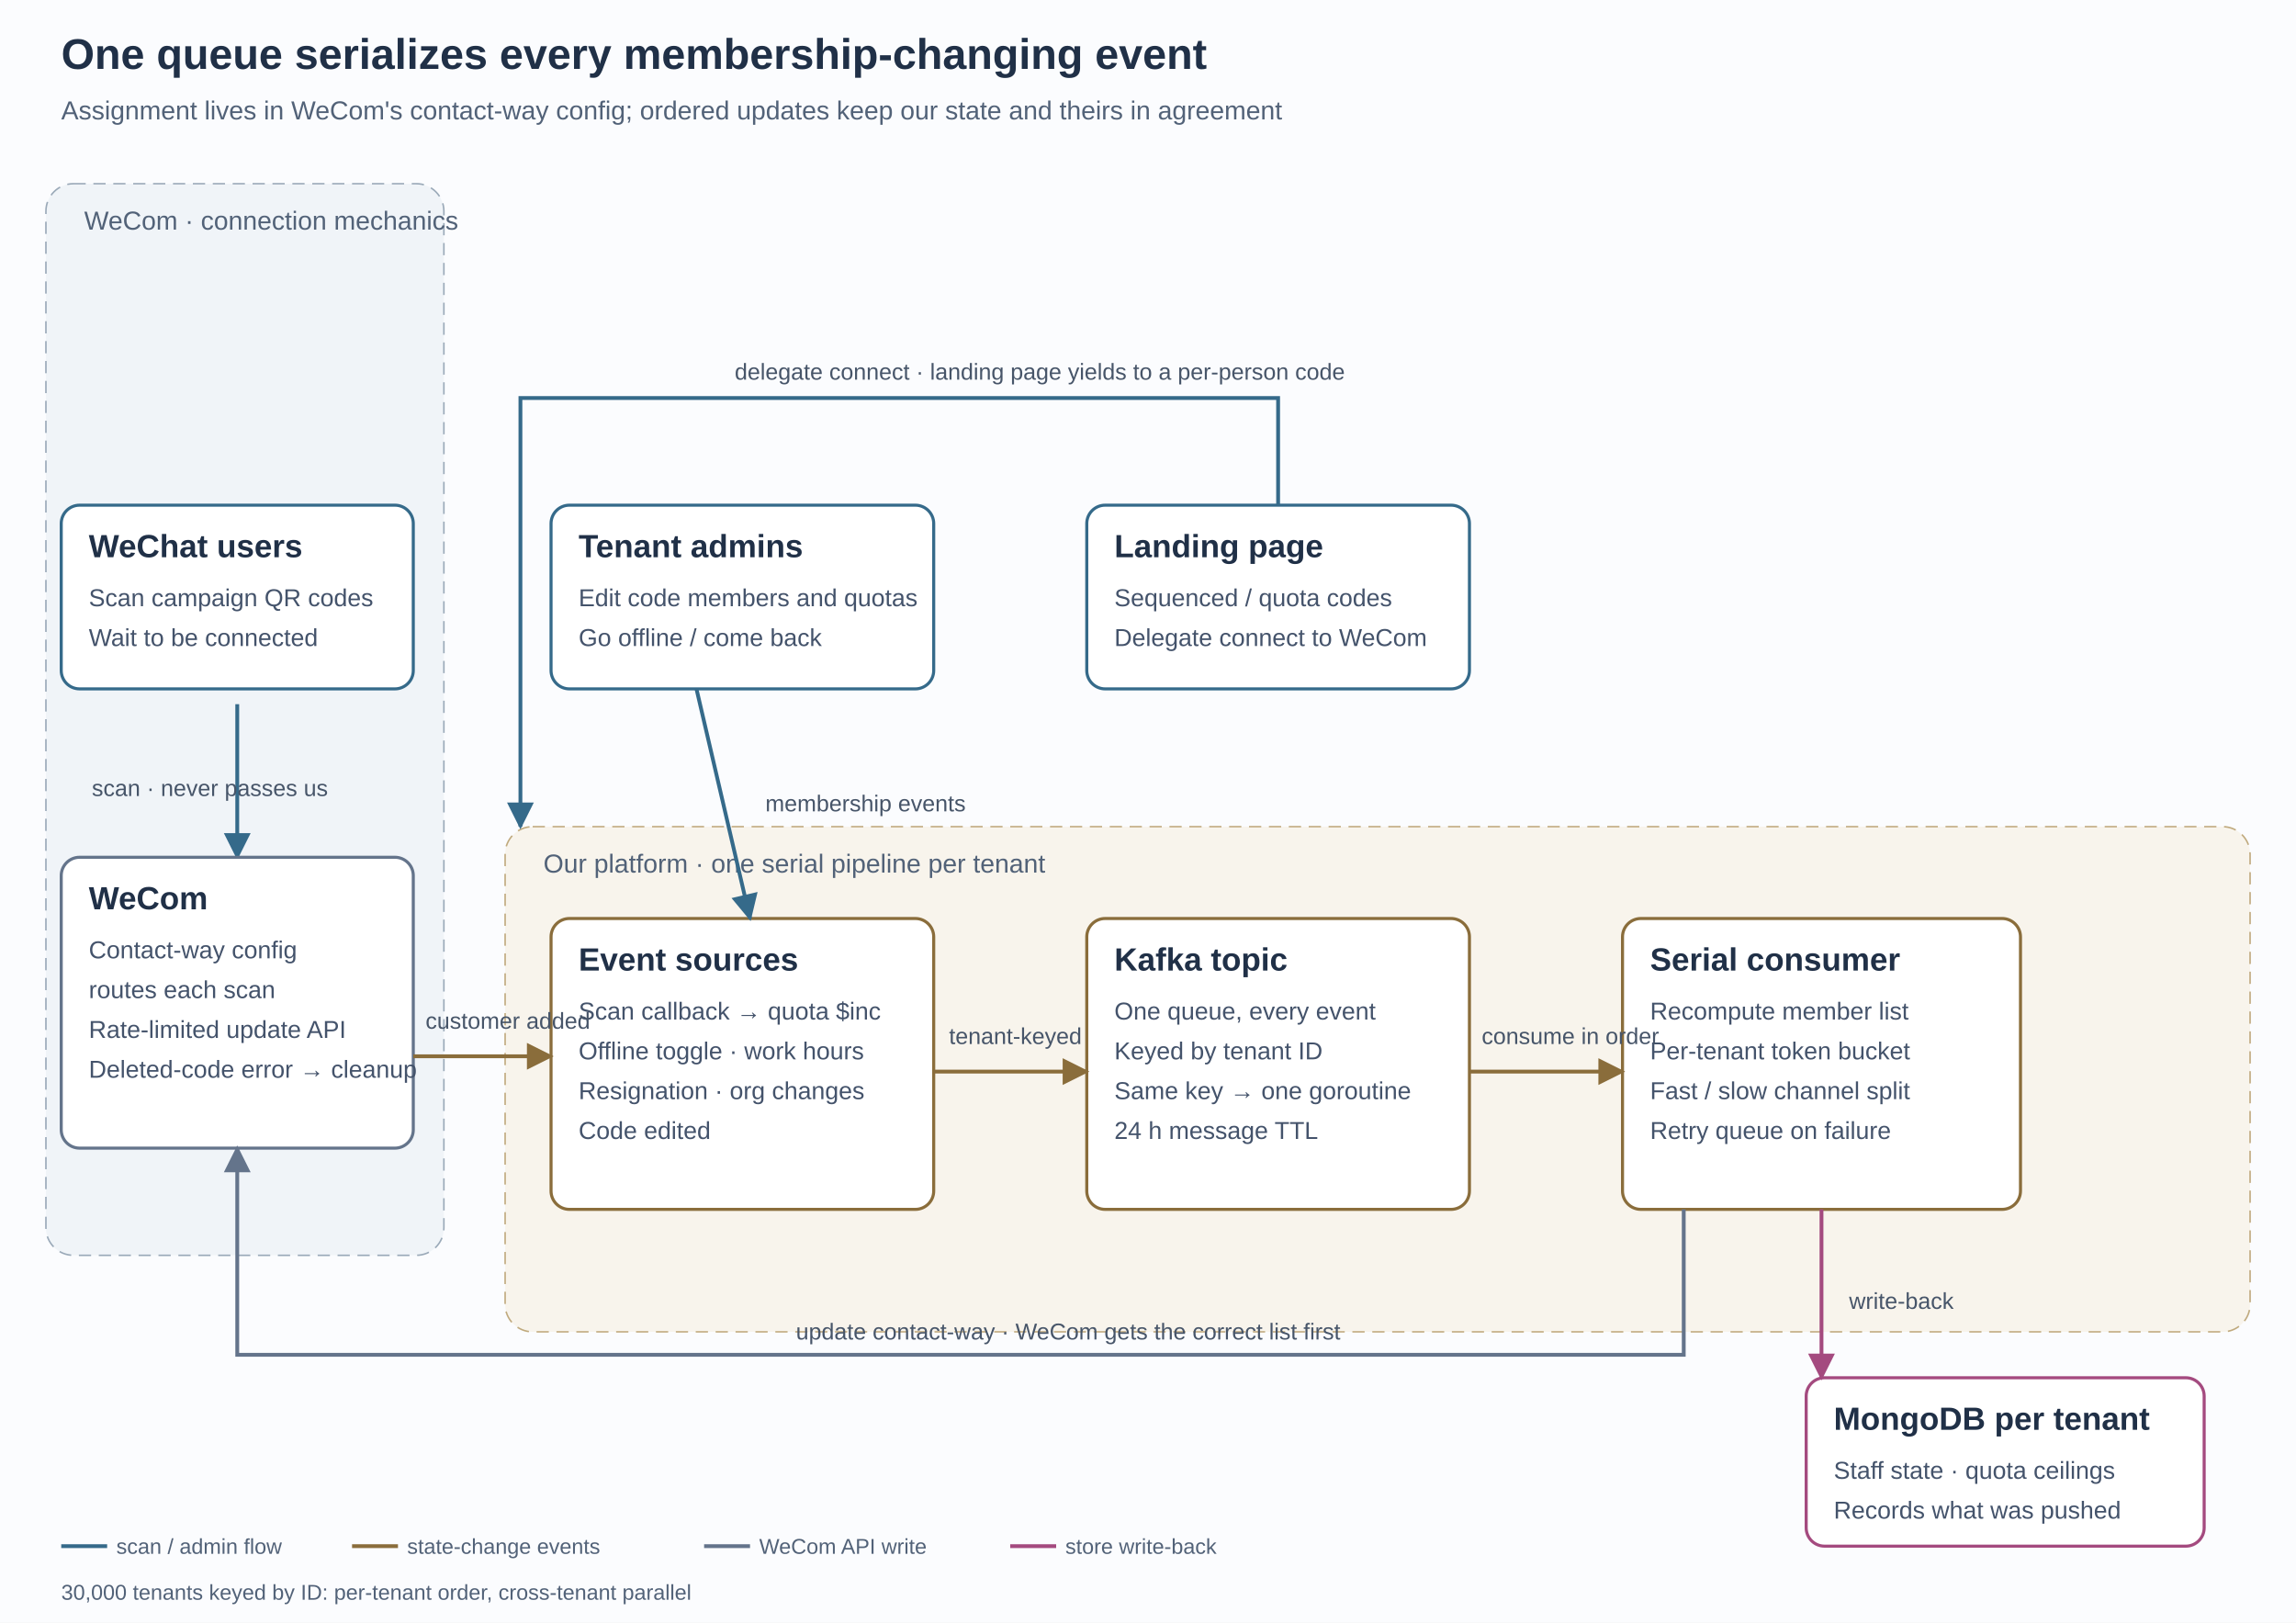
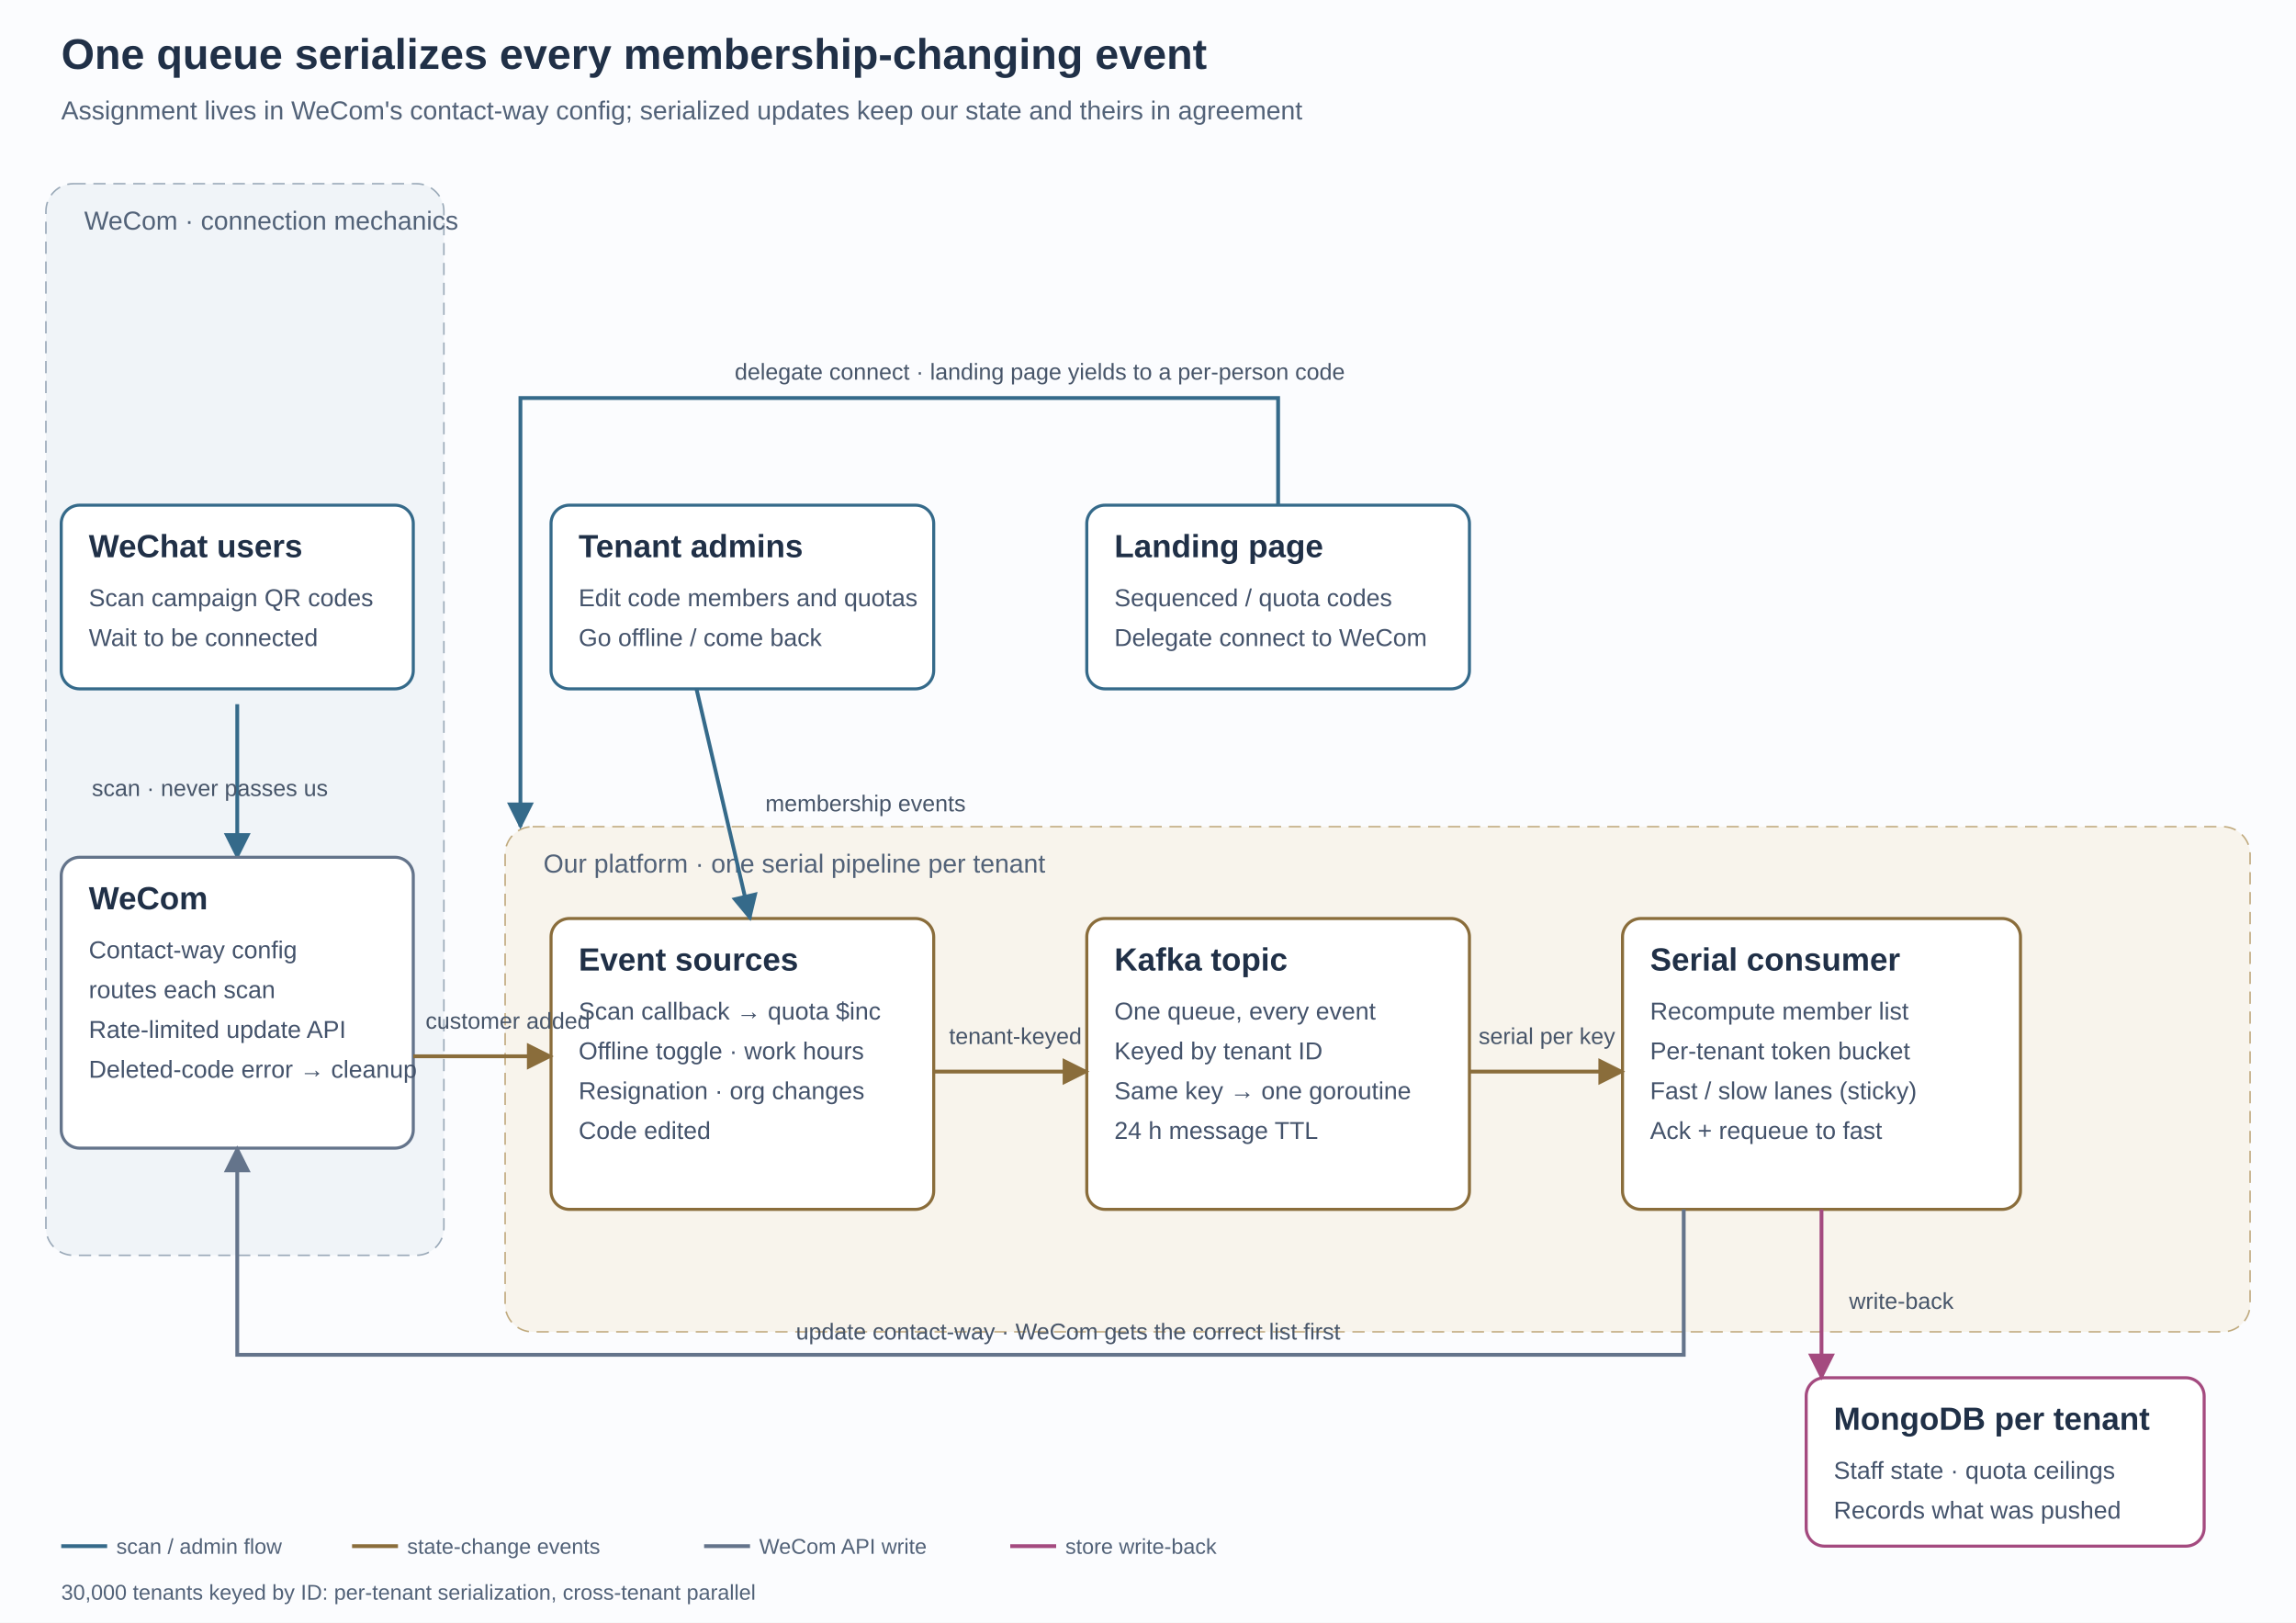
<svg xmlns="http://www.w3.org/2000/svg" width="1500" height="1060" viewBox="0 0 1500 1060">
  <defs>
    <marker id="arrow" viewBox="0 0 10 10" refX="9" refY="5" markerWidth="7" markerHeight="7" orient="auto-start-reverse">
      <path d="M0 0 L10 5 L0 10 Z" fill="context-stroke" />
    </marker>
  </defs>
  <rect width="100%" height="100%" fill="#fbfcfe" />
  <style>text{font-family:Arial,Helvetica,sans-serif;fill:#203047}.title{font-size:28px;font-weight:700}.sub{font-size:17px;fill:#526278}.node{font-size:21px;font-weight:700}.body{font-size:16px;fill:#44536b}.edge{font-size:15px;fill:#475569}.tech{font-size:12.5px;font-weight:700;fill:#8a6f43}.leg{font-size:14px;fill:#526278}</style>
  <text x="40" y="45" class="title">One queue serializes every membership-changing event</text>
-   <text x="40" y="78" class="sub">Assignment lives in WeCom's contact-way config; ordered updates keep our state and theirs in agreement</text>
+   <text x="40" y="78" class="sub">Assignment lives in WeCom's contact-way config; serialized updates keep our state and theirs in agreement</text>
  <rect x="30" y="120" width="260" height="700" rx="18" fill="#f0f4f8" stroke="#9aa9b8" stroke-dasharray="8 5" />
  <text x="55" y="150" class="sub">WeCom · connection mechanics</text>
  <path d="M 155 460 L 155 560" fill="none" stroke="#356a8a" stroke-width="2.5" marker-end="url(#arrow)" />
  <text x="60" y="520" class="edge">scan · never passes us</text>
  <g id="wx">
    <rect x="40" y="330" width="230" height="120" rx="12" fill="white" stroke="#356a8a" stroke-width="2" />
    <text x="58" y="364" class="node">WeChat users</text>
    <text x="58" y="396" class="body">Scan campaign QR codes</text>
    <text x="58" y="422" class="body">Wait to be connected</text>
  </g>
  <g id="wecom">
    <rect x="40" y="560" width="230" height="190" rx="12" fill="white" stroke="#64748b" stroke-width="2" />
    <text x="58" y="594" class="node">WeCom</text>
    <text x="58" y="626" class="body">Contact-way config</text>
    <text x="58" y="652" class="body">routes each scan</text>
    <text x="58" y="678" class="body">Rate-limited update API</text>
    <text x="58" y="704" class="body">Deleted-code error → cleanup</text>
  </g>
  <g id="admins">
    <rect x="360" y="330" width="250" height="120" rx="12" fill="white" stroke="#356a8a" stroke-width="2" />
    <text x="378" y="364" class="node">Tenant admins</text>
    <text x="378" y="396" class="body">Edit code members and quotas</text>
    <text x="378" y="422" class="body">Go offline / come back</text>
  </g>
  <g id="landing">
    <rect x="710" y="330" width="250" height="120" rx="12" fill="white" stroke="#356a8a" stroke-width="2" />
    <text x="728" y="364" class="node">Landing page</text>
    <text x="728" y="396" class="body">Sequenced / quota codes</text>
    <text x="728" y="422" class="body">Delegate connect to WeCom</text>
  </g>
  <rect x="330" y="540" width="1140" height="330" rx="18" fill="#f8f4ec" stroke="#c0aa7e" stroke-dasharray="8 5" />
  <text x="355" y="570" class="sub">Our platform · one serial pipeline per tenant</text>
  <g id="callback">
    <rect x="360" y="600" width="250" height="190" rx="12" fill="white" stroke="#8a6d3b" stroke-width="2" />
    <text x="378" y="634" class="node">Event sources</text>
    <text x="378" y="666" class="body">Scan callback → quota $inc</text>
    <text x="378" y="692" class="body">Offline toggle · work hours</text>
    <text x="378" y="718" class="body">Resignation · org changes</text>
    <text x="378" y="744" class="body">Code edited</text>
  </g>
  <g id="kafka">
    <rect x="710" y="600" width="250" height="190" rx="12" fill="white" stroke="#8a6d3b" stroke-width="2" />
    <text x="728" y="634" class="node">Kafka topic</text>
    <text x="728" y="666" class="body">One queue, every event</text>
    <text x="728" y="692" class="body">Keyed by tenant ID</text>
    <text x="728" y="718" class="body">Same key → one goroutine</text>
    <text x="728" y="744" class="body">24 h message TTL</text>
  </g>
  <g id="consumer">
    <rect x="1060" y="600" width="260" height="190" rx="12" fill="white" stroke="#8a6d3b" stroke-width="2" />
    <text x="1078" y="634" class="node">Serial consumer</text>
    <text x="1078" y="666" class="body">Recompute member list</text>
    <text x="1078" y="692" class="body">Per-tenant token bucket</text>
-     <text x="1078" y="718" class="body">Fast / slow channel split</text>
-     <text x="1078" y="744" class="body">Retry queue on failure</text>
+     <text x="1078" y="718" class="body">Fast / slow lanes (sticky)</text>
+     <text x="1078" y="744" class="body">Ack + requeue to fast</text>
  </g>
  <g id="mongo">
    <rect x="1180" y="900" width="260" height="110" rx="12" fill="white" stroke="#a44a7f" stroke-width="2" />
    <text x="1198" y="934" class="node">MongoDB per tenant</text>
    <text x="1198" y="966" class="body">Staff state · quota ceilings</text>
    <text x="1198" y="992" class="body">Records what was pushed</text>
  </g>
  <path d="M 270 690 L 360 690" fill="none" stroke="#8a6d3b" stroke-width="2.5" marker-end="url(#arrow)" />
  <text x="278" y="672" class="edge">customer added</text>
  <path d="M 455 450 L 490 600" fill="none" stroke="#356a8a" stroke-width="2.5" marker-end="url(#arrow)" />
  <text x="500" y="530" class="edge">membership events</text>
  <path d="M 835 330 L 835 260 L 340 260 L 340 540" fill="none" stroke="#356a8a" stroke-width="2.5" marker-end="url(#arrow)" />
  <text x="480" y="248" class="edge">delegate connect · landing page yields to a per-person code</text>
  <path d="M 610 700 L 710 700" fill="none" stroke="#8a6d3b" stroke-width="2.5" marker-end="url(#arrow)" />
  <text x="620" y="682" class="edge">tenant-keyed</text>
  <path d="M 960 700 L 1060 700" fill="none" stroke="#8a6d3b" stroke-width="2.5" marker-end="url(#arrow)" />
-   <text x="968" y="682" class="edge">consume in order</text>
+   <text x="966" y="682" class="edge">serial per key</text>
  <path d="M 1190 790 L 1190 900" fill="none" stroke="#a44a7f" stroke-width="2.5" marker-end="url(#arrow)" />
  <text x="1208" y="855" class="edge">write-back</text>
  <path d="M 1100 790 L 1100 885 L 155 885 L 155 750" fill="none" stroke="#64748b" stroke-width="2.5" marker-end="url(#arrow)" />
  <text x="520" y="875" class="edge">update contact-way · WeCom gets the correct list first</text>
  <line x1="40" y1="1010" x2="70" y2="1010" stroke="#356a8a" stroke-width="2.5" />
  <text x="76" y="1015" class="leg">scan / admin flow</text>
  <line x1="230" y1="1010" x2="260" y2="1010" stroke="#8a6d3b" stroke-width="2.5" />
  <text x="266" y="1015" class="leg">state-change events</text>
  <line x1="460" y1="1010" x2="490" y2="1010" stroke="#64748b" stroke-width="2.5" />
  <text x="496" y="1015" class="leg">WeCom API write</text>
  <line x1="660" y1="1010" x2="690" y2="1010" stroke="#a44a7f" stroke-width="2.5" />
  <text x="696" y="1015" class="leg">store write-back</text>
-   <text x="40" y="1045" class="leg">30,000 tenants keyed by ID: per-tenant order, cross-tenant parallel</text>
+   <text x="40" y="1045" class="leg">30,000 tenants keyed by ID: per-tenant serialization, cross-tenant parallel</text>
</svg>
